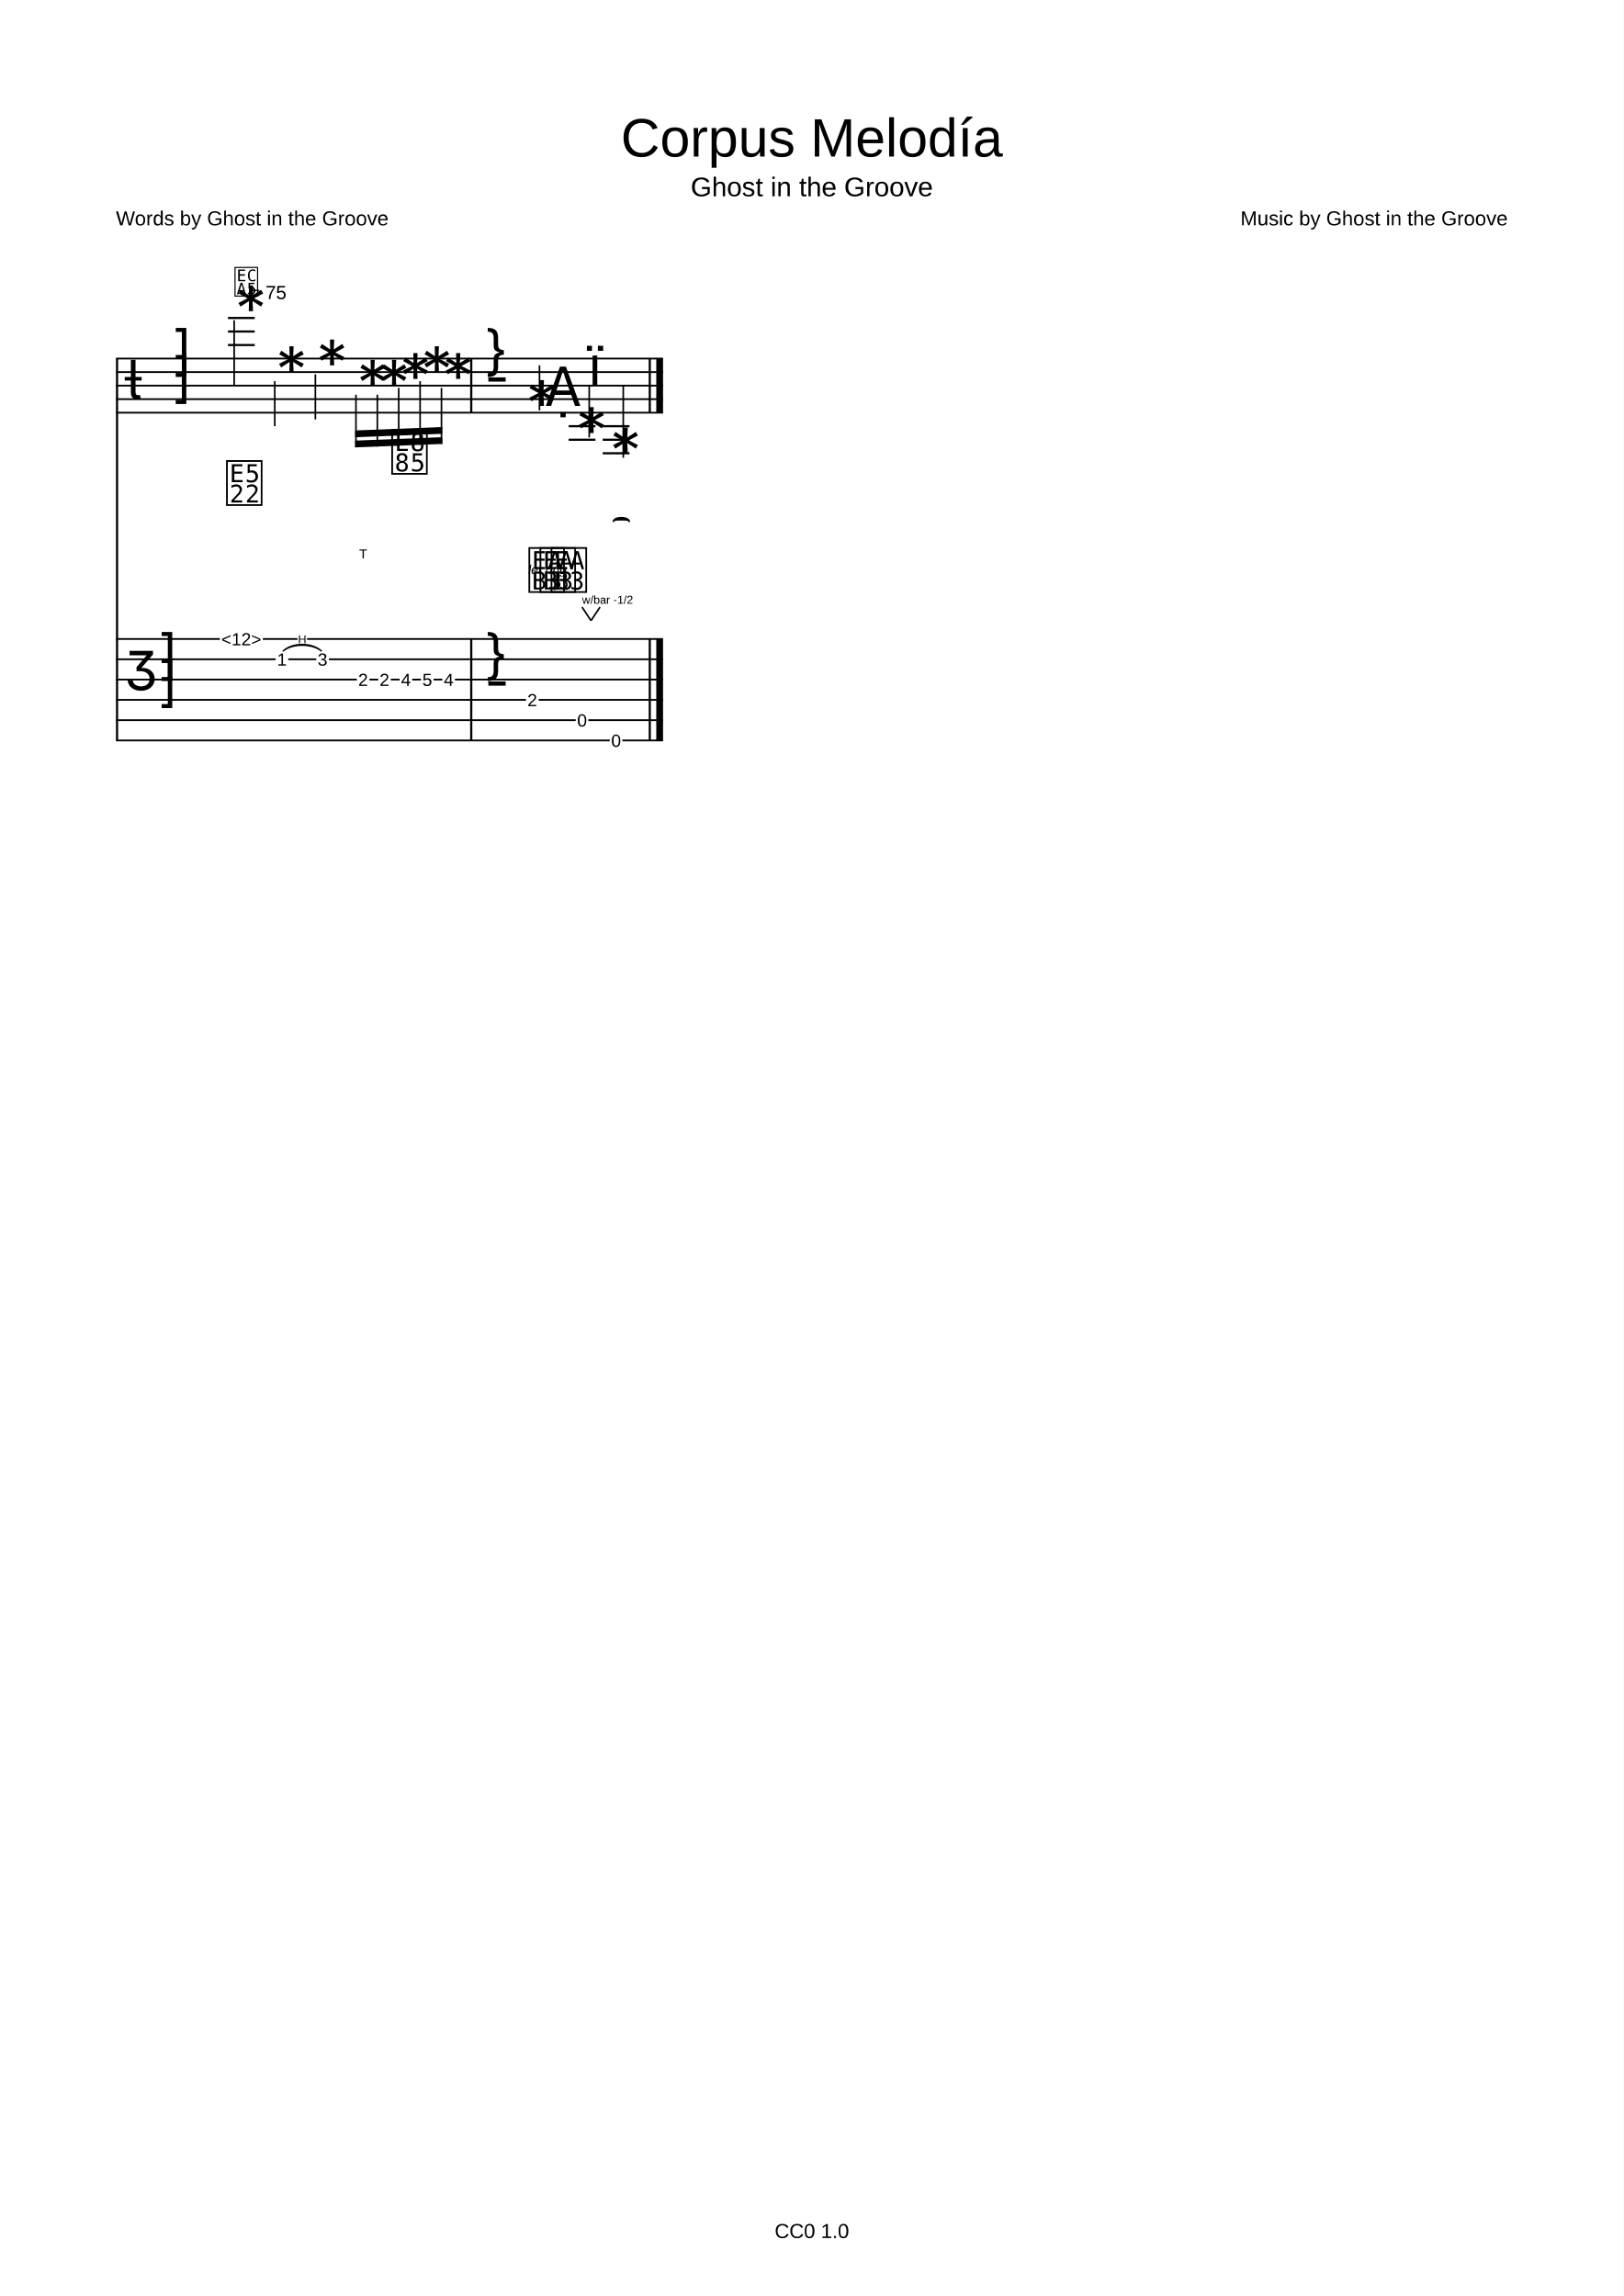
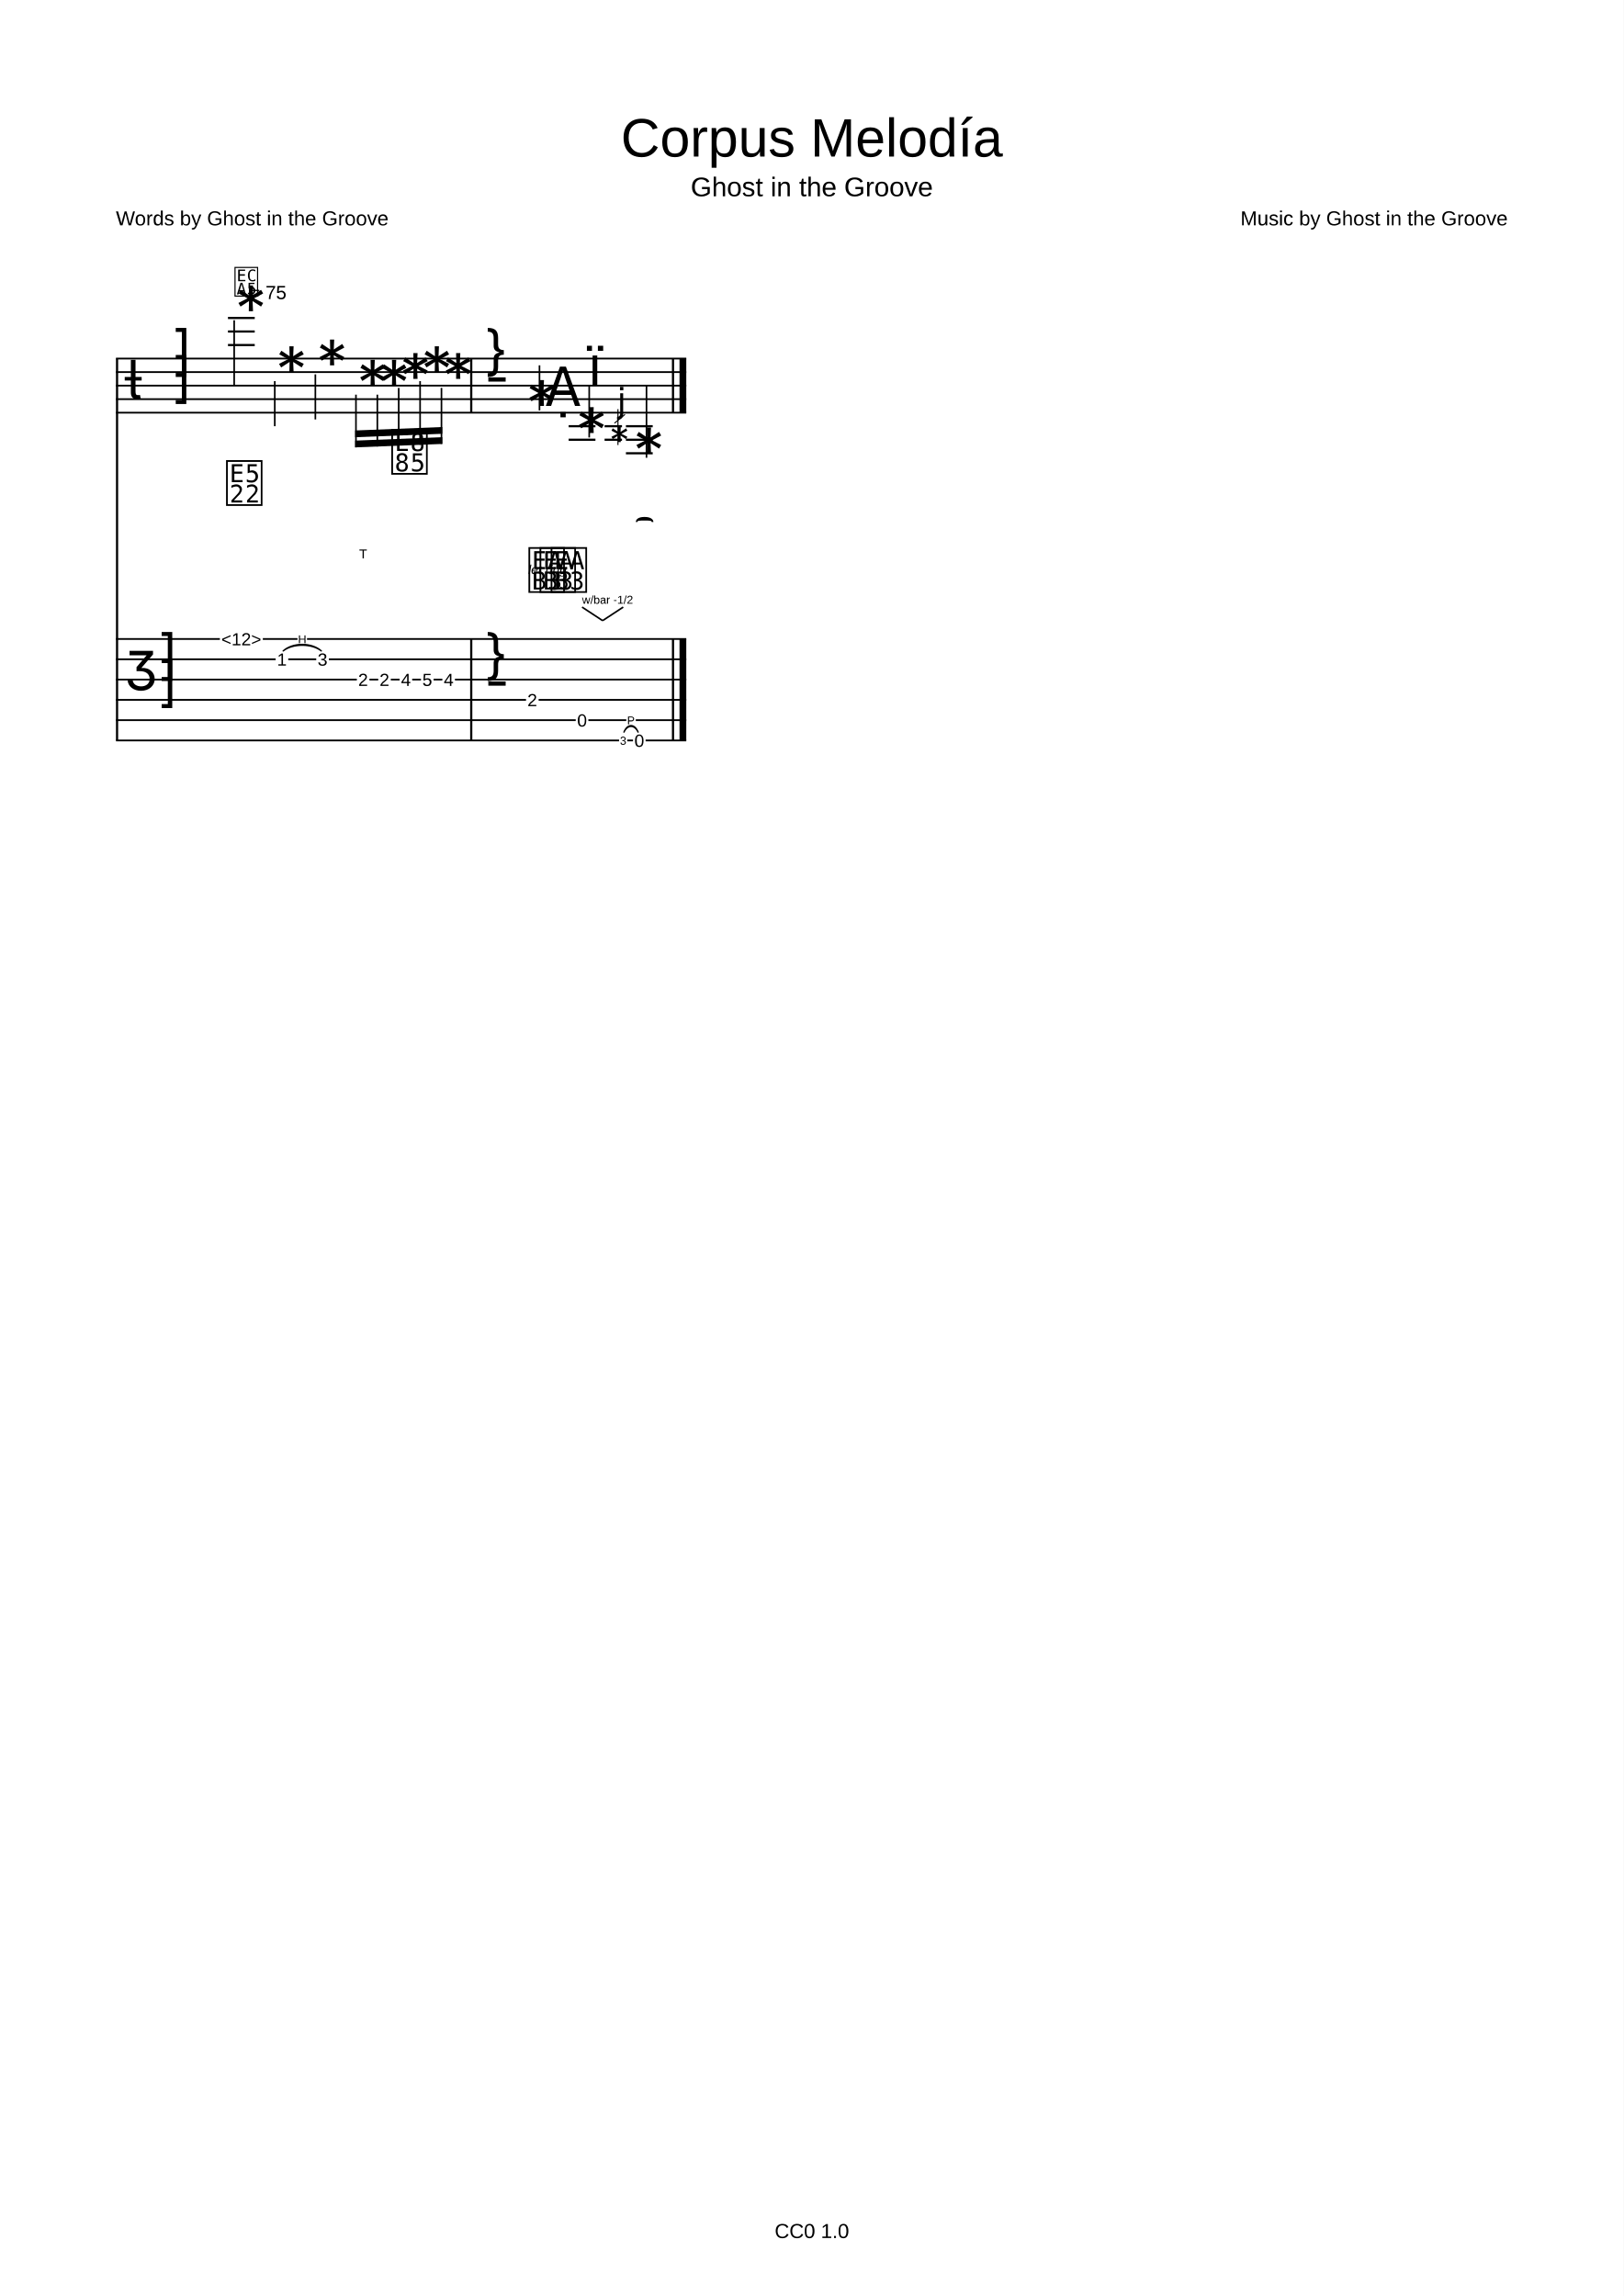
<svg xmlns="http://www.w3.org/2000/svg" width="1200" height="1697.143" viewBox="0 0 120 169.714">
  <style>@font-face{font-family:"Bravura";src:url("Bravura.otf")}text{font-family:"Bravura";font-size:4px}text.t{font-family:Arial,Helvetica,sans-serif}</style>
  <rect x="0" y="0" width="120" height="169.714" fill="white" />
  <g fill="black" stroke="black">
-     <line class="staffLine" x1="8.571" y1="26.504" x2="49.002" y2="26.504" stroke-width="0.13" />
-     <line class="staffLine" x1="8.571" y1="27.504" x2="49.002" y2="27.504" stroke-width="0.13" />
-     <line class="staffLine" x1="8.571" y1="28.504" x2="49.002" y2="28.504" stroke-width="0.13" />
-     <line class="staffLine" x1="8.571" y1="29.504" x2="49.002" y2="29.504" stroke-width="0.13" />
-     <line class="staffLine" x1="8.571" y1="30.504" x2="49.002" y2="30.504" stroke-width="0.13" />
+     <line class="staffLine" x1="8.571" y1="26.504" x2="50.719" y2="26.504" stroke-width="0.13" />
+     <line class="staffLine" x1="8.571" y1="27.504" x2="50.719" y2="27.504" stroke-width="0.13" />
+     <line class="staffLine" x1="8.571" y1="28.504" x2="50.719" y2="28.504" stroke-width="0.13" />
+     <line class="staffLine" x1="8.571" y1="29.504" x2="50.719" y2="29.504" stroke-width="0.13" />
+     <line class="staffLine" x1="8.571" y1="30.504" x2="50.719" y2="30.504" stroke-width="0.13" />
    <line class="ledgerLine" x1="16.847" y1="25.504" x2="18.827" y2="25.504" stroke-width="0.16" />
    <line class="ledgerLine" x1="16.847" y1="24.504" x2="18.827" y2="24.504" stroke-width="0.16" />
    <line class="ledgerLine" x1="16.847" y1="23.504" x2="18.827" y2="23.504" stroke-width="0.16" />
    <line class="stem" x1="17.307" y1="23.672" x2="17.307" y2="28.504" stroke-width="0.12" />
    <line class="stem" x1="20.307" y1="28.172" x2="20.307" y2="31.504" stroke-width="0.12" />
    <line class="stem" x1="23.307" y1="27.672" x2="23.307" y2="31.004" stroke-width="0.12" />
    <line class="stem" x1="26.307" y1="29.172" x2="26.307" y2="33.067" stroke-width="0.12" />
    <line class="stem" x1="27.887" y1="29.172" x2="27.887" y2="33.004" stroke-width="0.12" />
    <line class="stem" x1="29.467" y1="28.672" x2="29.467" y2="32.942" stroke-width="0.12" />
    <line class="stem" x1="31.047" y1="28.172" x2="31.047" y2="32.879" stroke-width="0.12" />
    <line class="stem" x1="32.627" y1="28.672" x2="32.627" y2="32.817" stroke-width="0.12" />
    <line class="barline" x1="34.827" y1="26.504" x2="34.827" y2="30.504" stroke-width="0.16" />
    <line class="stem" x1="39.871" y1="30.336" x2="39.871" y2="27.004" stroke-width="0.12" />
    <line class="ledgerLine" x1="42.026" y1="31.504" x2="44.006" y2="31.504" stroke-width="0.16" />
    <line class="ledgerLine" x1="42.026" y1="32.504" x2="44.006" y2="32.504" stroke-width="0.16" />
    <line class="stem" x1="43.546" y1="32.336" x2="43.546" y2="28.504" stroke-width="0.12" />
-     <line class="ledgerLine" x1="44.542" y1="31.504" x2="46.522" y2="31.504" stroke-width="0.16" />
-     <line class="ledgerLine" x1="44.542" y1="32.504" x2="46.522" y2="32.504" stroke-width="0.16" />
-     <line class="ledgerLine" x1="44.542" y1="33.504" x2="46.522" y2="33.504" stroke-width="0.16" />
-     <line class="stem" x1="46.062" y1="33.836" x2="46.062" y2="28.504" stroke-width="0.12" />
-     <line class="barline" x1="48.022" y1="26.504" x2="48.022" y2="30.504" stroke-width="0.16" />
-     <line class="barline" x1="48.752" y1="26.504" x2="48.752" y2="30.504" stroke-width="0.5" />
-     <line class="staffLine" x1="8.571" y1="47.232" x2="49.002" y2="47.232" stroke-width="0.13" />
-     <line class="staffLine" x1="8.571" y1="48.732" x2="49.002" y2="48.732" stroke-width="0.13" />
-     <line class="staffLine" x1="8.571" y1="50.232" x2="49.002" y2="50.232" stroke-width="0.13" />
-     <line class="staffLine" x1="8.571" y1="51.732" x2="49.002" y2="51.732" stroke-width="0.13" />
-     <line class="staffLine" x1="8.571" y1="53.232" x2="49.002" y2="53.232" stroke-width="0.13" />
-     <line class="staffLine" x1="8.571" y1="54.732" x2="49.002" y2="54.732" stroke-width="0.13" />
+     <line class="ledgerLine" x1="46.259" y1="31.504" x2="48.239" y2="31.504" stroke-width="0.16" />
+     <line class="ledgerLine" x1="46.259" y1="32.504" x2="48.239" y2="32.504" stroke-width="0.16" />
+     <line class="ledgerLine" x1="46.259" y1="33.504" x2="48.239" y2="33.504" stroke-width="0.16" />
+     <line class="stem" x1="47.779" y1="33.836" x2="47.779" y2="28.504" stroke-width="0.12" />
+     <line class="ledgerLine" x1="44.682" y1="31.504" x2="45.969" y2="31.504" stroke-width="0.16" />
+     <line class="ledgerLine" x1="44.682" y1="32.504" x2="45.969" y2="32.504" stroke-width="0.16" />
+     <line class="stem" x1="45.67" y1="32.895" x2="45.67" y2="30.242" stroke-width="0.078" />
+     <line class="flag" x1="45.41" y1="31.282" x2="46.19" y2="30.632" stroke-width="0.078" />
+     <line class="barline" x1="49.739" y1="26.504" x2="49.739" y2="30.504" stroke-width="0.16" />
+     <line class="barline" x1="50.469" y1="26.504" x2="50.469" y2="30.504" stroke-width="0.5" />
+     <line class="staffLine" x1="8.571" y1="47.232" x2="50.719" y2="47.232" stroke-width="0.13" />
+     <line class="staffLine" x1="8.571" y1="48.732" x2="50.719" y2="48.732" stroke-width="0.13" />
+     <line class="staffLine" x1="8.571" y1="50.232" x2="50.719" y2="50.232" stroke-width="0.13" />
+     <line class="staffLine" x1="8.571" y1="51.732" x2="50.719" y2="51.732" stroke-width="0.13" />
+     <line class="staffLine" x1="8.571" y1="53.232" x2="50.719" y2="53.232" stroke-width="0.13" />
+     <line class="staffLine" x1="8.571" y1="54.732" x2="50.719" y2="54.732" stroke-width="0.13" />
    <line class="barline" x1="34.827" y1="47.232" x2="34.827" y2="54.732" stroke-width="0.16" />
-     <line class="barline" x1="48.022" y1="47.232" x2="48.022" y2="54.732" stroke-width="0.16" />
-     <line class="barline" x1="48.752" y1="47.232" x2="48.752" y2="54.732" stroke-width="0.5" />
-     <line class="bend" x1="43.016" y1="44.875" x2="43.679" y2="45.875" stroke-width="0.12" />
-     <line class="bend" x1="43.679" y1="45.875" x2="44.342" y2="44.875" stroke-width="0.12" />
+     <line class="barline" x1="49.739" y1="47.232" x2="49.739" y2="54.732" stroke-width="0.16" />
+     <line class="barline" x1="50.469" y1="47.232" x2="50.469" y2="54.732" stroke-width="0.5" />
+     <line class="bend" x1="43.016" y1="44.875" x2="44.537" y2="45.875" stroke-width="0.12" />
+     <line class="bend" x1="44.537" y1="45.875" x2="46.059" y2="44.875" stroke-width="0.12" />
    <line class="barline" x1="8.651" y1="26.504" x2="8.651" y2="54.732" stroke-width="0.16" />
    <polygon class="beam" stroke="none" points="26.247,32.569 32.687,32.314 32.687,32.814 26.247,33.069" />
    <polygon class="beam" stroke="none" points="26.247,31.819 32.687,31.564 32.687,32.064 26.247,32.319" />
    <text class="clef" x="9.171" y="29.504" stroke="none"></text>
    <text class="timeSignature" x="12.755" y="27.504" stroke="none"></text>
    <text class="timeSignature" x="12.755" y="29.504" stroke="none"></text>
    <text class="notehead" x="17.247" y="23.504" stroke="none"></text>
    <text class="notehead" x="20.247" y="28.004" stroke="none"></text>
    <text class="notehead" x="23.247" y="27.504" stroke="none"></text>
    <text class="notehead" x="26.247" y="29.004" stroke="none"></text>
    <text class="notehead" x="27.827" y="29.004" stroke="none"></text>
    <text class="notehead" x="29.407" y="28.504" stroke="none"></text>
    <text class="notehead" x="30.987" y="28.004" stroke="none"></text>
    <text class="notehead" x="32.567" y="28.504" stroke="none"></text>
    <text class="tuplet" x="28.793" y="34.834" stroke="none"></text>
    <text class="timeSignature" x="35.811" y="27.504" stroke="none"></text>
    <text class="timeSignature" x="35.807" y="29.504" stroke="none"></text>
    <text class="notehead" x="38.751" y="30.504" stroke="none"></text>
    <text class="dot" x="40.231" y="30.004" stroke="none"></text>
    <text class="notehead" x="42.426" y="32.504" stroke="none"></text>
    <text class="flag" x="43.486" y="28.464" stroke="none"></text>
-     <text class="notehead" x="44.942" y="34.004" stroke="none"></text>
+     <text class="notehead" x="46.659" y="34.004" stroke="none"></text>
+     <text class="notehead" x="44.942" y="33.004" style="font-size:2.6px" stroke="none"></text>
+     <text class="flag" x="45.631" y="30.486" style="font-size:2.6px" stroke="none"></text>
    <text class="dynamic" x="16.581" y="37.142" stroke="none"></text>
    <text class="clef" x="9.183" y="51.014" stroke="none"></text>
    <text class="timeSignature" x="11.715" y="49.982" stroke="none"></text>
    <text class="timeSignature" x="11.715" y="51.982" stroke="none"></text>
    <text class="timeSignature" x="35.811" y="49.982" stroke="none"></text>
    <text class="timeSignature" x="35.807" y="51.982" stroke="none"></text>
    <text class="vibrato" x="38.931" y="43.575" stroke="none"></text>
    <text class="vibrato" x="39.751" y="43.575" stroke="none"></text>
    <text class="vibrato" x="40.571" y="43.575" stroke="none"></text>
-     <text class="technique" x="45.212" y="40.225" style="font-size:2.8px" stroke="none"></text>
+     <text class="technique" x="46.93" y="40.225" style="font-size:2.8px" stroke="none"></text>
    <text class="tempo" x="17.247" y="21.76" style="font-size:2.6px" stroke="none"></text>
    <text class="t credit" x="60" y="11.571" style="font-size:4px" text-anchor="middle" stroke="none">Corpus Melodía</text>
    <text class="t credit" x="60" y="14.511" style="font-size:2px" text-anchor="middle" stroke="none">Ghost in the Groove</text>
    <text class="t credit" x="8.571" y="16.656" style="font-size:1.5px" text-anchor="start" stroke="none">Words by Ghost in the Groove</text>
    <text class="t credit" x="111.429" y="16.656" style="font-size:1.5px" text-anchor="end" stroke="none">Music by Ghost in the Groove</text>
    <rect class="knockout" x="16.251" y="46.66" width="3.172" height="1.144" fill="white" stroke="none" />
    <text class="t fretNumber" x="17.837" y="47.7" style="font-size:1.3px" text-anchor="middle" stroke="none">&lt;12&gt;</text>
    <rect class="knockout" x="20.372" y="48.16" width="0.931" height="1.144" fill="white" stroke="none" />
    <text class="t fretNumber" x="20.837" y="49.2" style="font-size:1.3px" text-anchor="middle" stroke="none">1</text>
    <rect class="knockout" x="23.372" y="48.16" width="0.931" height="1.144" fill="white" stroke="none" />
    <text class="t fretNumber" x="23.837" y="49.2" style="font-size:1.3px" text-anchor="middle" stroke="none">3</text>
    <rect class="knockout" x="21.986" y="46.864" width="0.703" height="0.748" fill="white" stroke="none" />
    <text class="t technique" x="22.337" y="47.544" style="font-size:0.85px" text-anchor="middle" stroke="none">H</text>
    <rect class="knockout" x="26.372" y="49.66" width="0.931" height="1.144" fill="white" stroke="none" />
    <text class="t fretNumber" x="26.837" y="50.7" style="font-size:1.3px" text-anchor="middle" stroke="none">2</text>
    <rect class="knockout" x="27.952" y="49.66" width="0.931" height="1.144" fill="white" stroke="none" />
    <text class="t fretNumber" x="28.417" y="50.7" style="font-size:1.3px" text-anchor="middle" stroke="none">2</text>
    <rect class="knockout" x="29.532" y="49.66" width="0.931" height="1.144" fill="white" stroke="none" />
    <text class="t fretNumber" x="29.997" y="50.7" style="font-size:1.3px" text-anchor="middle" stroke="none">4</text>
    <rect class="knockout" x="31.112" y="49.66" width="0.931" height="1.144" fill="white" stroke="none" />
    <text class="t fretNumber" x="31.577" y="50.7" style="font-size:1.3px" text-anchor="middle" stroke="none">5</text>
    <rect class="knockout" x="32.692" y="49.66" width="0.931" height="1.144" fill="white" stroke="none" />
    <text class="t fretNumber" x="33.157" y="50.7" style="font-size:1.3px" text-anchor="middle" stroke="none">4</text>
    <rect class="knockout" x="38.876" y="51.16" width="0.931" height="1.144" fill="white" stroke="none" />
    <text class="t fretNumber" x="39.341" y="52.2" style="font-size:1.3px" text-anchor="middle" stroke="none">2</text>
    <rect class="knockout" x="42.55" y="52.66" width="0.931" height="1.144" fill="white" stroke="none" />
    <text class="t fretNumber" x="43.016" y="53.7" style="font-size:1.3px" text-anchor="middle" stroke="none">0</text>
-     <rect class="knockout" x="45.066" y="54.16" width="0.931" height="1.144" fill="white" stroke="none" />
-     <text class="t fretNumber" x="45.532" y="55.2" style="font-size:1.3px" text-anchor="middle" stroke="none">0</text>
+     <rect class="knockout" x="45.752" y="54.361" width="0.605" height="0.744" fill="white" stroke="none" />
+     <text class="t fretNumber" x="46.055" y="55.037" style="font-size:0.845px" text-anchor="middle" stroke="none">3</text>
+     <rect class="knockout" x="46.784" y="54.16" width="0.931" height="1.144" fill="white" stroke="none" />
+     <text class="t fretNumber" x="47.249" y="55.2" style="font-size:1.3px" text-anchor="middle" stroke="none">0</text>
+     <rect class="knockout" x="46.285" y="52.864" width="0.703" height="0.748" fill="white" stroke="none" />
+     <text class="t technique" x="46.636" y="53.544" style="font-size:0.85px" text-anchor="middle" stroke="none">P</text>
    <text class="t bend" x="43.016" y="44.625" style="font-size:0.85px" text-anchor="start" stroke="none">w/bar -1/2</text>
    <text class="t technique" x="39.041" y="42.425" style="font-size:0.95px;font-style:italic" text-anchor="start" stroke="none">let ring</text>
    <text class="t technique" x="26.837" y="41.275" style="font-size:0.95px" text-anchor="middle" stroke="none">T</text>
    <text class="t tempo" x="18.411" y="22.11" style="font-size:1.4px" text-anchor="start" stroke="none">= 75</text>
    <text class="t credit" x="60" y="165.429" style="font-size:1.5px" text-anchor="middle" stroke="none">CC0 1.0</text>
    <path class="slur" stroke-width="0.1" stroke-linejoin="round" d="M20.928,48.114 C21.633,47.474 23.042,47.474 23.747,48.114 C23.042,47.554 21.633,47.554 20.928,48.114Z" />
+     <path class="slur" stroke-width="0.1" stroke-linejoin="round" d="M46.114,54.114 C46.375,53.474 46.898,53.474 47.159,54.114 C46.898,53.554 46.375,53.554 46.114,54.114Z" />
  </g>
</svg>
